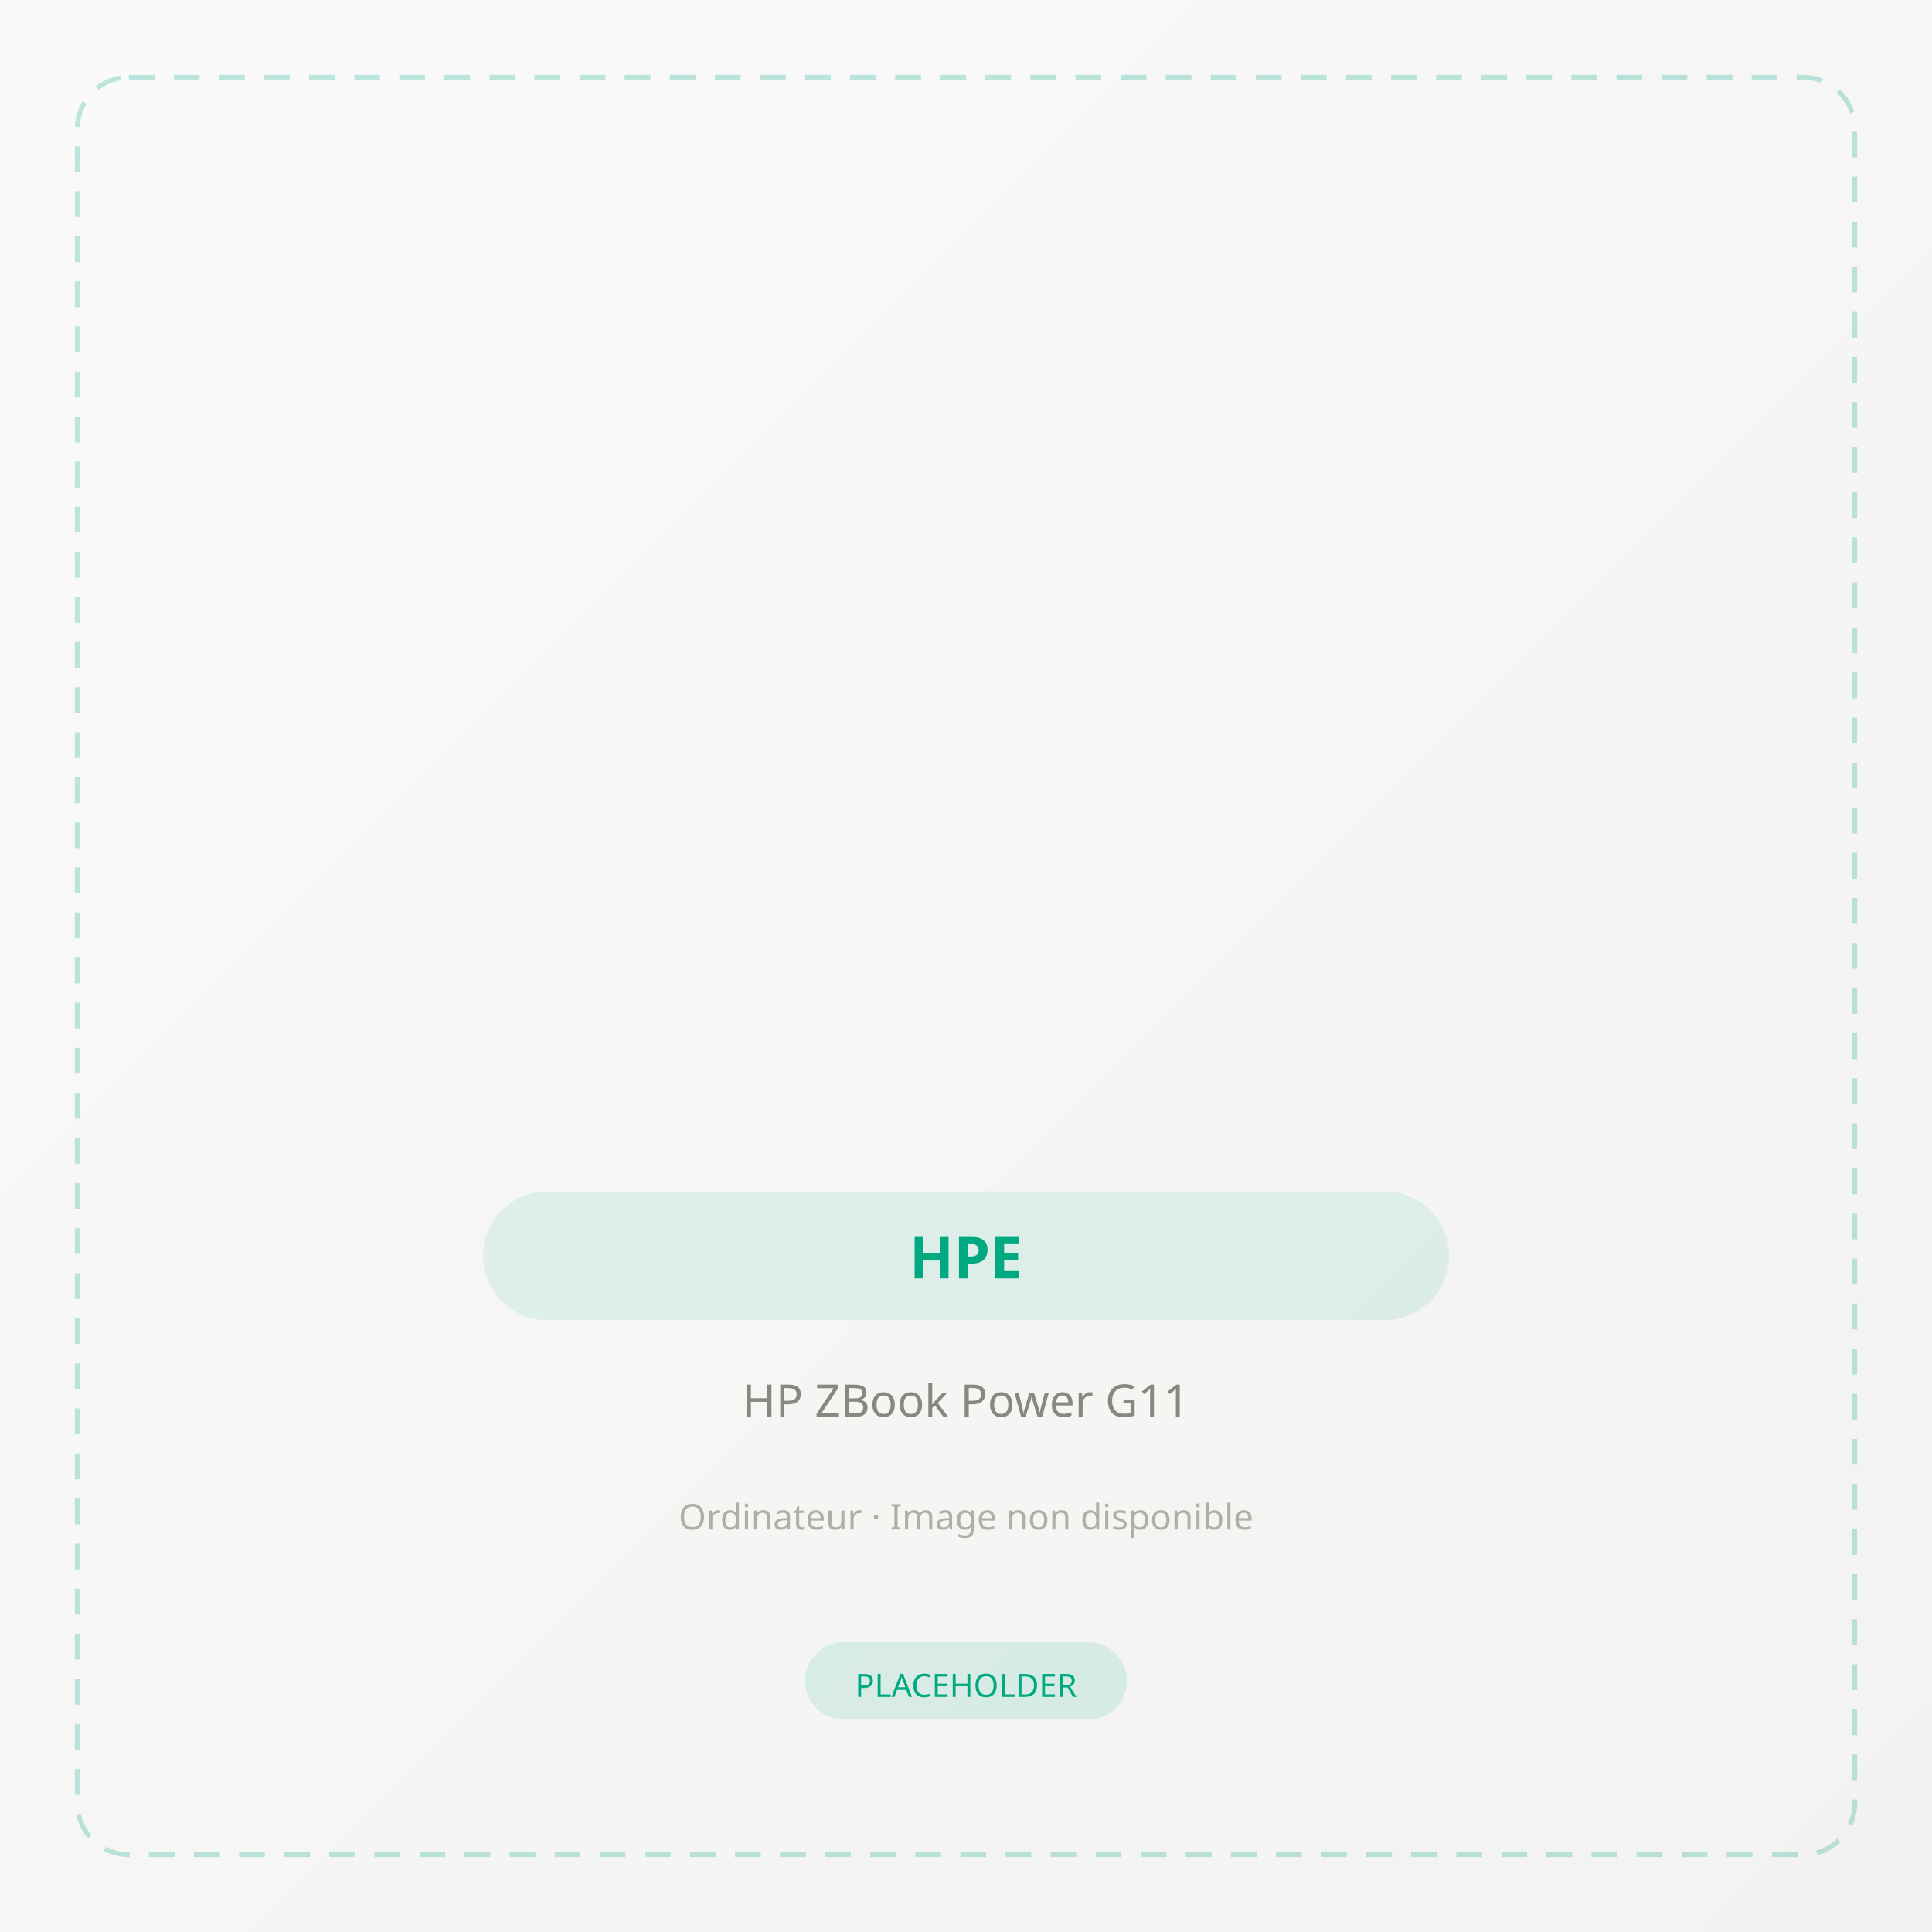
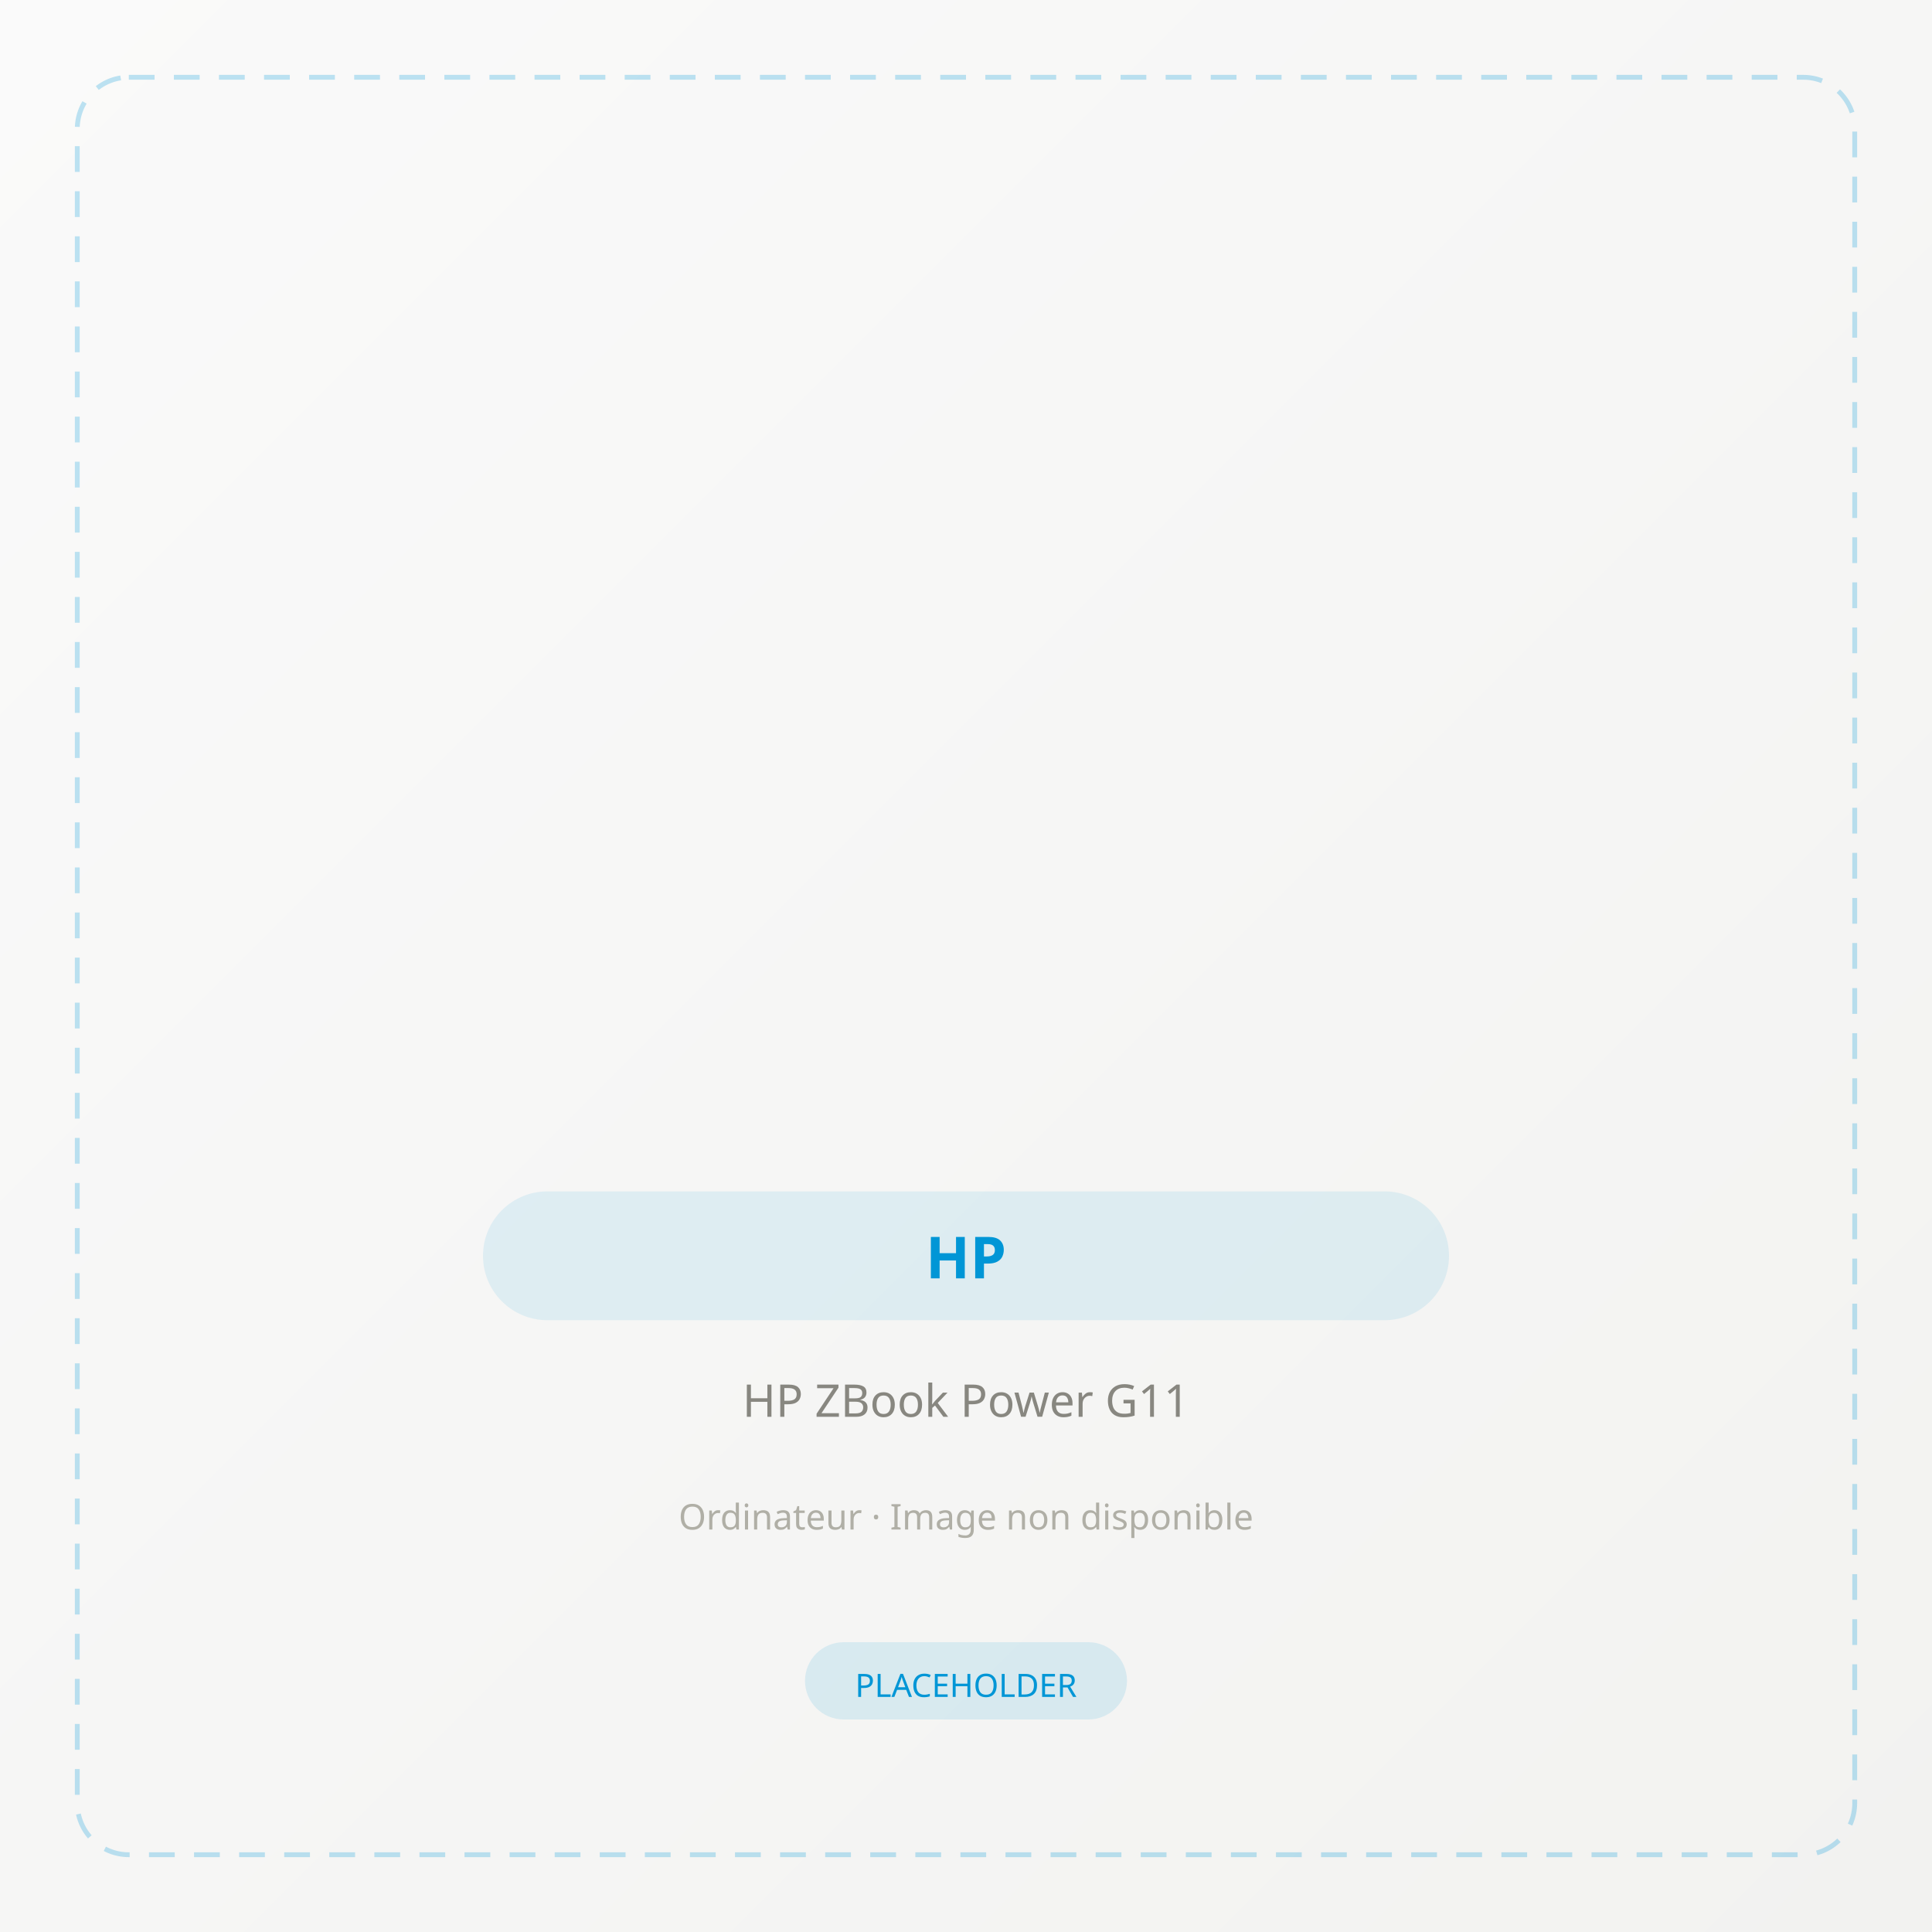
<svg xmlns="http://www.w3.org/2000/svg" width="600" height="600" viewBox="0 0 600 600">
  <defs>
    <linearGradient id="bg-hpe-zbook-power-g11" x1="0" y1="0" x2="1" y2="1">
      <stop offset="0%" stop-color="#FAFAFA" />
      <stop offset="100%" stop-color="#F2F2F0" />
    </linearGradient>
  </defs>
  <rect width="600" height="600" fill="url(#bg-hpe-zbook-power-g11)" rx="0" />
-   <rect x="24" y="24" width="552" height="552" rx="16" fill="none" stroke="#01A982" stroke-width="1.5" stroke-dasharray="8,6" opacity="0.25" />
-   <g transform="translate(300,170)" fill="none" stroke="#01A982" stroke-width="5" stroke-linecap="round" stroke-linejoin="round" opacity="0.85">
+   <rect x="24" y="24" width="552" height="552" rx="16" fill="none" stroke="#0096D6" stroke-width="1.5" stroke-dasharray="8,6" opacity="0.25" />
+   <g transform="translate(300,170)" fill="none" stroke="#0096D6" stroke-width="5" stroke-linecap="round" stroke-linejoin="round" opacity="0.85">
    M80,220 L280,220 Q300,220 300,240 L300,340 Q300,360 280,360 L80,360 Q60,360 60,340 L60,240 Q60,220 80,220 Z M60,360 L300,360 M140,360 L140,380 L220,380 M220,360 L220,380 M120,220 L120,160 Q120,140 140,140 L260,140 Q280,140 280,160 L280,220
  </g>
-   <rect x="150" y="370" width="300" height="40" rx="20" fill="#01A982" opacity="0.10" />
-   <text x="300" y="397" text-anchor="middle" font-family="IBM Plex Sans, system-ui, sans-serif" font-size="18" font-weight="600" fill="#01A982">HPE</text>
+   <rect x="150" y="370" width="300" height="40" rx="20" fill="#0096D6" opacity="0.10" />
+   <text x="300" y="397" text-anchor="middle" font-family="IBM Plex Sans, system-ui, sans-serif" font-size="18" font-weight="600" fill="#0096D6">HP</text>
  <text x="300" y="440" text-anchor="middle" font-family="IBM Plex Sans, system-ui, sans-serif" font-size="14" fill="#888780">HP ZBook Power G11</text>
  <text x="300" y="475" text-anchor="middle" font-family="IBM Plex Sans, system-ui, sans-serif" font-size="11" fill="#B0AFA6">Ordinateur · Image non disponible</text>
-   <rect x="250" y="510" width="100" height="24" rx="12" fill="#01A982" opacity="0.12" />
-   <text x="300" y="527" text-anchor="middle" font-family="IBM Plex Sans, system-ui, sans-serif" font-size="10" font-weight="500" fill="#01A982">PLACEHOLDER</text>
+   <rect x="250" y="510" width="100" height="24" rx="12" fill="#0096D6" opacity="0.12" />
+   <text x="300" y="527" text-anchor="middle" font-family="IBM Plex Sans, system-ui, sans-serif" font-size="10" font-weight="500" fill="#0096D6">PLACEHOLDER</text>
</svg>
